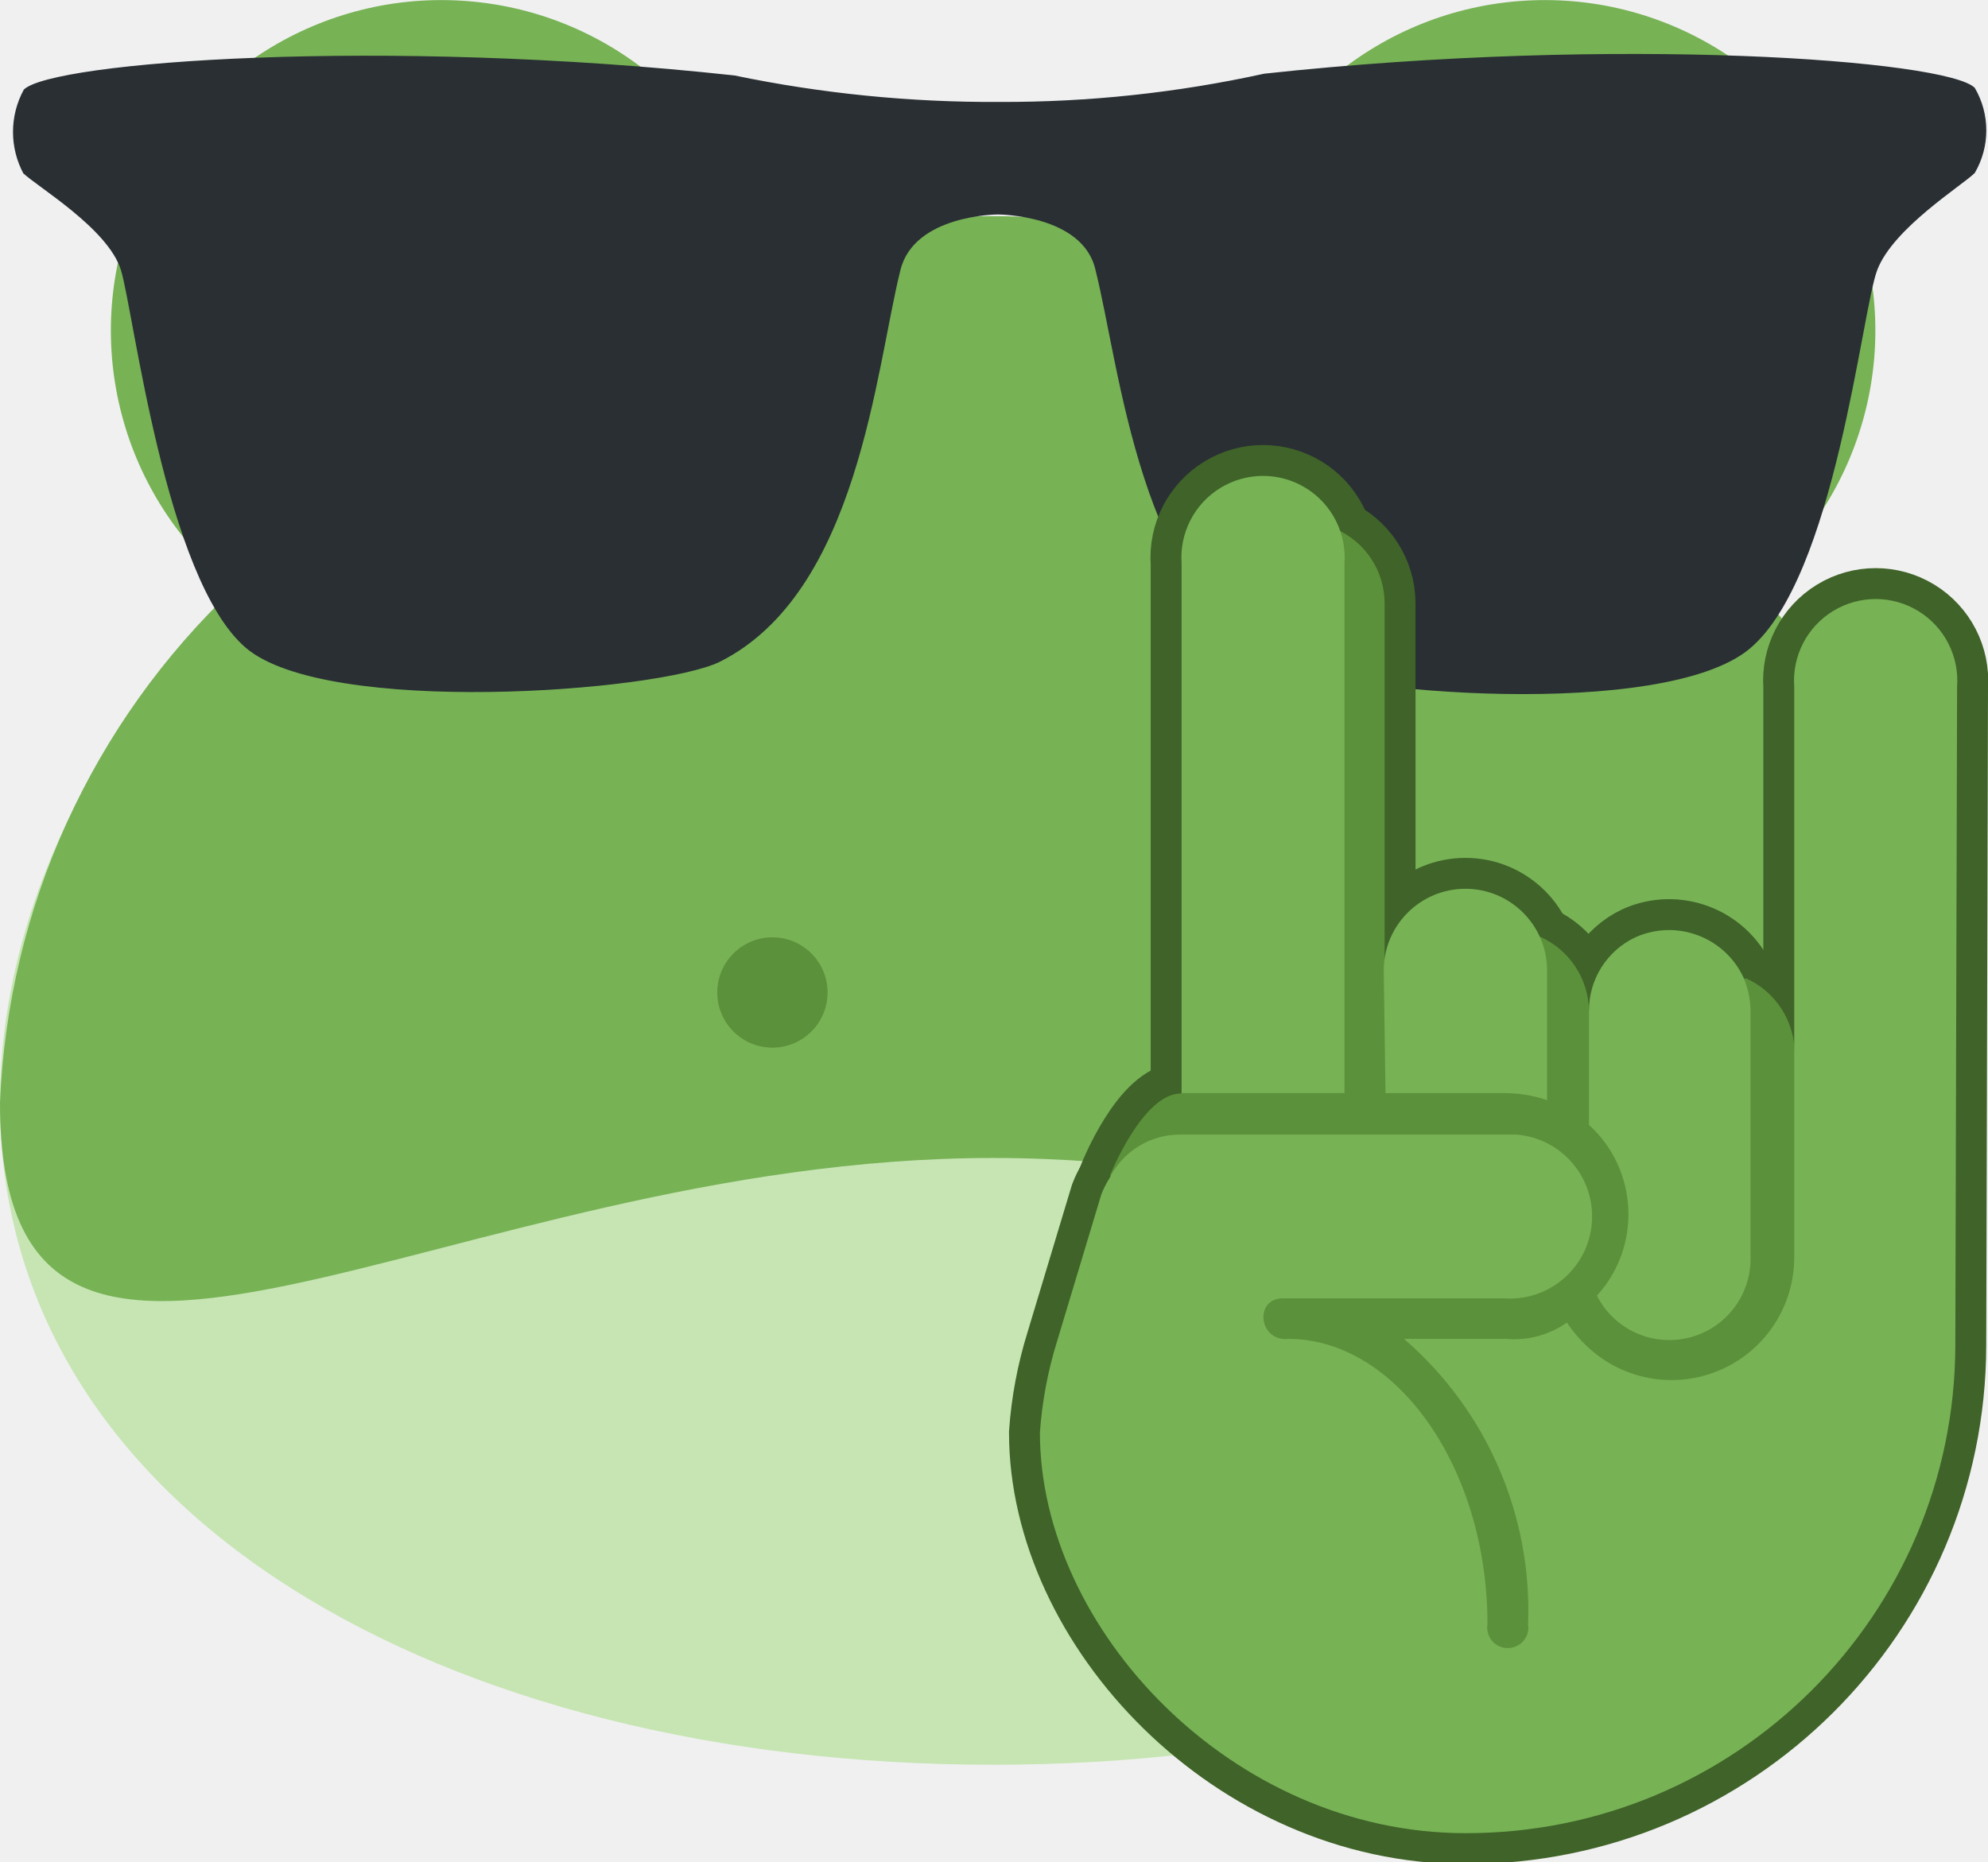
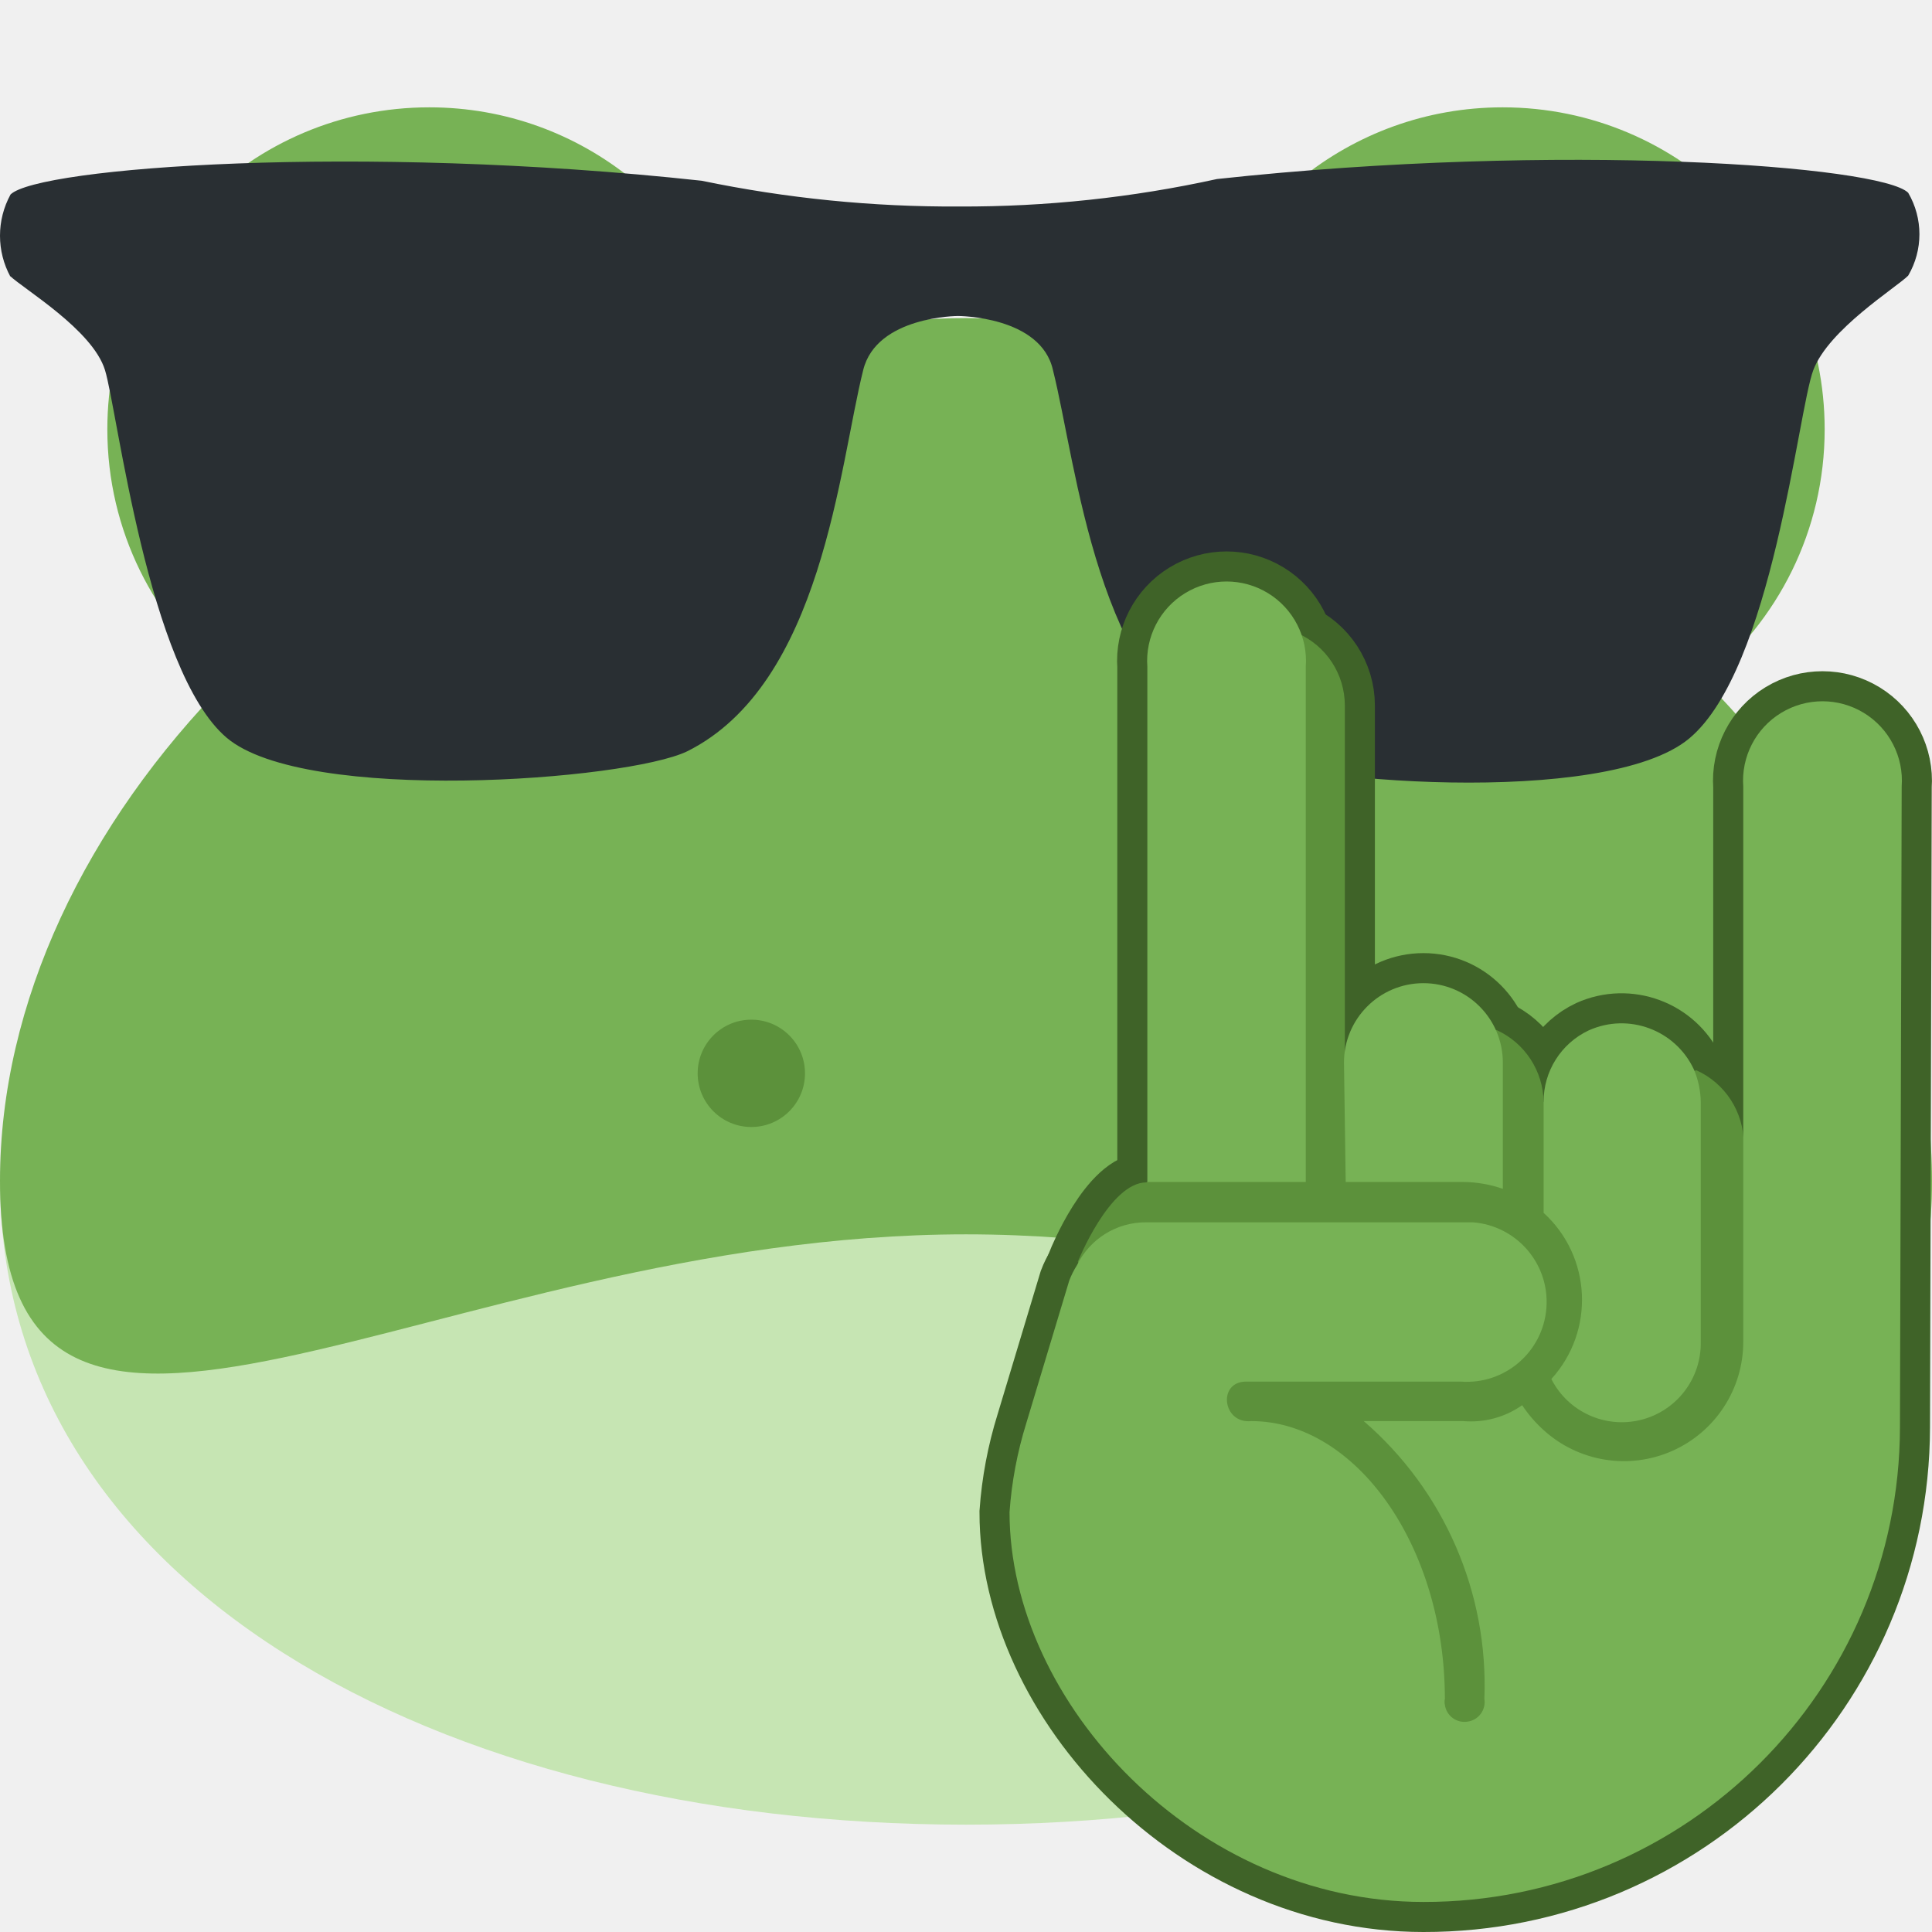
- <svg xmlns="http://www.w3.org/2000/svg" viewBox="0 0 45.04 42.19">
-   <defs>
-     <style>.cls-1,.cls-9{fill:none;}.cls-2{clip-path:url(#clip-path);}.cls-3{fill:#c6e5b3;}.cls-4{fill:#77b255;}.cls-5{fill:#fff;}.cls-6,.cls-8{fill:#292f33;}.cls-7{fill:#5c913b;}.cls-8{fill-rule:evenodd;}.cls-9{stroke:#3f6328;stroke-miterlimit:10;stroke-width:1.4px;}</style>
+ <svg xmlns="http://www.w3.org/2000/svg" viewBox="0 0 45 45" version="1.1" id="svg51" width="45" height="45">
+   <defs id="defs7">
+     <style id="style2">.cls-1,.cls-9{fill:none;}.cls-2{clip-path:url(#clip-path);}.cls-3{fill:#c6e5b3;}.cls-4{fill:#77b255;}.cls-5{fill:#fff;}.cls-6,.cls-8{fill:#292f33;}.cls-7{fill:#5c913b;}.cls-8{fill-rule:evenodd;}.cls-9{stroke:#3f6328;stroke-miterlimit:10;stroke-width:1.4px;}</style>
    <clipPath id="clip-path" transform="translate(0 -2.51)">
-       <rect class="cls-1" width="45" height="45" />
+       <rect class="cls-1" width="45" height="45" id="rect4" x="0" y="0" />
    </clipPath>
  </defs>
  <g id="Ebene_2" data-name="Ebene 2">
    <g id="Ebene_1-2" data-name="Ebene 1">
-       <g id="g10">
-         <g id="g12">
-           <g class="cls-2">
-             <g id="g14">
-               <g id="g20">
-                 <path id="path22" class="cls-3" d="M45,27.5c0,9.32-10.07,15-22.5,15S0,36.82,0,27.5,10.07,8.75,22.5,8.75,45,18.18,45,27.5" transform="translate(0 -2.51)" />
-               </g>
-               <g id="g24">
-                 <path id="path26" class="cls-4" d="M39.69,15.84a7.49,7.49,0,1,0-12-7.48,14.62,14.62,0,0,0-10.38,0,7.49,7.49,0,1,0-12,7.48A17,17,0,0,0,0,27.5c0,9.32,10.07,1.25,22.5,1.25S45,36.82,45,27.5a17,17,0,0,0-5.31-11.66" transform="translate(0 -2.51)" />
-               </g>
-               <g id="g28">
-                 <path id="path30" class="cls-5" d="M13.75,9.38A4.38,4.38,0,1,1,9.37,5h0a4.37,4.37,0,0,1,4.37,4.37h0" transform="translate(0 -2.51)" />
-               </g>
-               <g id="g32">
-                 <path id="path34" class="cls-6" d="M11.25,9.38A1.88,1.88,0,1,1,9.37,7.5h0a1.87,1.87,0,0,1,1.87,1.87h0" transform="translate(0 -2.51)" />
-               </g>
-               <g id="g36">
-                 <path id="path38" class="cls-5" d="M40,9.38A4.38,4.38,0,1,1,35.62,5,4.38,4.38,0,0,1,40,9.38h0" transform="translate(0 -2.51)" />
-               </g>
-               <g id="g40">
-                 <path id="path42" class="cls-6" d="M37.5,9.38A1.88,1.88,0,1,1,35.62,7.5,1.88,1.88,0,0,1,37.5,9.38h0" transform="translate(0 -2.51)" />
-               </g>
-               <g id="g44">
-                 <path id="path46" class="cls-7" d="M18.75,25a1.25,1.25,0,1,1-1.25-1.25A1.25,1.25,0,0,1,18.75,25" transform="translate(0 -2.51)" />
-               </g>
-               <g id="g48">
-                 <path id="path50" class="cls-7" d="M28.75,25a1.25,1.25,0,1,1-1.25-1.25A1.25,1.25,0,0,1,28.75,25" transform="translate(0 -2.51)" />
-               </g>
-             </g>
-           </g>
+       <g id="g987">
+         <path id="path22" style="fill:#c6e5b3;fill-opacity:1;fill-rule:nonzero;stroke:none;stroke-width:1.25" d="m 45,27.5 c 0,9.32 -10.074,15 -22.5,15 -12.426,0 -22.5,-5.68 -22.5,-15 h 45" />
+         <path id="path26" style="fill:#77b255;fill-opacity:1;fill-rule:nonzero;stroke:none;stroke-width:1.25" d="M 39.694,15.845 C 41.404,14.47 42.5,12.364 42.5,10 42.5,5.859 39.142,2.5 35,2.5 31.424,2.5 28.438,5.006 27.688,8.356 26.076,7.753 24.332,7.409 22.5,7.409 c -1.831,0 -3.576,0.344 -5.186,0.948 C 16.562,5.006 13.576,2.5 10,2.5 5.859,2.5 2.5,5.859 2.5,10 c 0,2.364 1.097,4.47 2.806,5.845 C 2,19.195 0,23.356 0,27.5 c 0,9.32 10.074,1.25 22.5,1.25 12.428,0 22.5,8.07 22.5,-1.25 0,-4.144 -1.999,-8.305 -5.306,-11.655" />
+         <path id="path30" style="fill:#ffffff;fill-opacity:1;fill-rule:nonzero;stroke:none;stroke-width:1.25" d="m 13.75,9.375 c 0,2.416 -1.959,4.375 -4.375,4.375 -2.416,0 -4.375,-1.959 -4.375,-4.375 0,-2.416 1.959,-4.375 4.375,-4.375 2.416,0 4.375,1.959 4.375,4.375" />
+         <path id="path34" style="fill:#292f33;fill-opacity:1;fill-rule:nonzero;stroke:none;stroke-width:1.25" d="m 11.25,9.375 c 0,1.036 -0.839,1.875 -1.875,1.875 -1.036,0 -1.875,-0.839 -1.875,-1.875 0,-1.036 0.839,-1.875 1.875,-1.875 1.036,0 1.875,0.839 1.875,1.875" />
+         <path id="path38" style="fill:#ffffff;fill-opacity:1;fill-rule:nonzero;stroke:none;stroke-width:1.25" d="m 40,9.375 c 0,2.416 -1.958,4.375 -4.375,4.375 -2.417,0 -4.375,-1.959 -4.375,-4.375 0,-2.416 1.958,-4.375 4.375,-4.375 2.417,0 4.375,1.959 4.375,4.375" />
+         <path id="path42" style="fill:#292f33;fill-opacity:1;fill-rule:nonzero;stroke:none;stroke-width:1.25" d="m 37.5,9.375 c 0,1.036 -0.84,1.875 -1.875,1.875 -1.035,0 -1.875,-0.839 -1.875,-1.875 0,-1.036 0.84,-1.875 1.875,-1.875 1.035,0 1.875,0.839 1.875,1.875" />
+         <path id="path46" style="fill:#5c913b;fill-opacity:1;fill-rule:nonzero;stroke:none;stroke-width:1.25" d="m 18.75,25 c 0,0.691 -0.56,1.25 -1.25,1.25 -0.69,0 -1.25,-0.559 -1.25,-1.25 0,-0.691 0.56,-1.25 1.25,-1.25 0.69,0 1.25,0.559 1.25,1.25" />
+         <path id="path50" style="fill:#5c913b;fill-opacity:1;fill-rule:nonzero;stroke:none;stroke-width:1.25" d="m 28.75,25 c 0,0.691 -0.559,1.25 -1.25,1.25 -0.691,0 -1.25,-0.559 -1.25,-1.25 0,-0.691 0.559,-1.25 1.25,-1.25 0.691,0 1.25,0.559 1.25,1.25" />
+       </g>
+       <g id="g14-2" transform="translate(-0.294537,2.5)">
+         <g id="g20-2">
+           <path id="path22-7" class="cls-8" d="m 0.52,6.43 c 0.32,0.31 1.93,1.26 2.22,2.2 0.29,0.94 1,7 2.83,8.56 1.83,1.56 9.32,1 10.73,0.32 3.15,-1.57 3.54,-6.65 4.1,-8.88 0.31,-1.26 2.21,-1.26 2.21,-1.26 0,0 1.93,0 2.21,1.26 0.56,2.23 1,7.32 4.09,8.89 1.42,0.7 8.79,1.31 10.73,-0.31 1.94,-1.62 2.53,-7.63 2.89,-8.58 0.36,-0.95 1.93,-1.92 2.21,-2.2 a 1.91,1.91 0 0 0 0,-1.93 C 44.11,3.87 36.66,3.31 28.64,4.18 a 27.49,27.49 0 0 1 -6,0.64 28.74,28.74 0 0 1 -6,-0.6 C 8.64,3.35 1.18,3.91 0.54,4.54 a 2,2 0 0 0 0,1.92" transform="translate(0,-2.51)" />
        </g>
      </g>
-       <g id="g14-2">
-         <g id="g20-2">
-           <path id="path22-7" class="cls-8" d="M.52,6.43c.32.31,1.93,1.26,2.22,2.2s1,7,2.83,8.56,9.32,1,10.73.32c3.15-1.57,3.54-6.65,4.1-8.88.31-1.26,2.21-1.26,2.21-1.26s1.93,0,2.21,1.26c.56,2.23,1,7.32,4.09,8.89,1.42.7,8.79,1.31,10.73-.31s2.53-7.63,2.89-8.58,1.93-1.92,2.21-2.2a1.91,1.91,0,0,0,0-1.93c-.63-.63-8.08-1.19-16.1-.32a27.49,27.49,0,0,1-6,.64,28.74,28.74,0,0,1-6-.6c-8-.87-15.46-.31-16.1.32a2,2,0,0,0,0,1.92" transform="translate(0 -2.51)" />
-         </g>
+       <g id="g997" transform="matrix(0.9999936,0,0,1.000002,-0.0458494,2.7599)" style="stroke-width:1">
+         <path class="cls-9" d="m 34.12,40.81 7.54,-7 -1,-7.43 a 1.87,1.87 0 0 0 -1.1,-1.7 L 36,25.42 a 1.87,1.87 0 0 0 -1.1,-1.68 l -3.43,0.74 h -0.1 v -8.3 a 1.84,1.84 0 0 0 -1.1,-1.68 l -3.34,12.64 -0.18,0.15 c -0.86,0 -1.6,1.85 -1.6,1.85 v 0 z" transform="translate(0,-2.51)" id="path33" />
+         <path class="cls-9" d="m 36,28 a 2.74,2.74 0 0 1 0.18,3.87 v 0 A 1.84,1.84 0 0 0 39.66,31 V 25.42 A 2,2 0 0 0 39.5,24.66 1.86,1.86 0 0 0 37.05,23.75 1.83,1.83 0 0 0 36,25.42 Z" transform="translate(0,-2.51)" id="path35" />
+         <path class="cls-9" d="m 44.34,18.07 a 1.85,1.85 0 1 0 -3.69,0 v 0 V 31 A 2.78,2.78 0 0 1 36,33.06 3.07,3.07 0 0 1 35.5,32.48 v 0 a 2.07,2.07 0 0 1 -1.37,0.37 h -2.32 a 8.13,8.13 0 0 1 2.81,6.47 0.46,0.46 0 0 1 -0.39,0.53 0.46,0.46 0 0 1 -0.53,-0.39 0.33,0.33 0 0 1 0,-0.14 c 0,-3.57 -2.08,-6.47 -4.51,-6.47 -0.67,0.07 -0.79,-0.92 -0.12,-0.92 h 5 a 1.86,1.86 0 0 0 0.28,-3.71 h -7.62 a 1.78,1.78 0 0 0 -1.6,1 2,2 0 0 0 -0.18,0.36 l -1,3.32 a 9.12,9.12 0 0 0 -0.39,2.07 c 0,4.45 4.35,9.08 9.64,9.08 A 11.08,11.08 0 0 0 44.3,32.99 v 0 z" transform="translate(0,-2.51)" id="path37" />
+         <path class="cls-9" d="m 31.39,27.28 h 2.73 a 2.93,2.93 0 0 1 0.93,0.16 V 24.5 a 1.85,1.85 0 0 0 -3.7,0 z m -0.93,0 v -12 a 1.85,1.85 0 1 0 -3.69,0 v 12 z" transform="translate(0,-2.51)" id="path39" />
+         <path class="cls-7" d="m 34.12,40.81 7.54,-7 -1,-7.43 a 1.87,1.87 0 0 0 -1.1,-1.7 L 36,25.42 a 1.87,1.87 0 0 0 -1.1,-1.68 l -3.43,0.74 h -0.1 v -8.3 a 1.84,1.84 0 0 0 -1.1,-1.68 l -3.34,12.64 -0.18,0.15 c -0.86,0 -1.6,1.85 -1.6,1.85 v 0 z" transform="translate(0,-2.51)" id="path41" style="stroke-width:1" />
+         <path class="cls-4" d="m 36,28 a 2.74,2.74 0 0 1 0.18,3.87 v 0 A 1.84,1.84 0 0 0 39.66,31 V 25.42 A 2,2 0 0 0 39.5,24.66 1.86,1.86 0 0 0 37.05,23.75 1.83,1.83 0 0 0 36,25.42 Z" transform="translate(0,-2.51)" id="path43" style="stroke-width:1" />
+         <path class="cls-4" d="m 44.34,18.07 a 1.85,1.85 0 1 0 -3.69,0 v 0 V 31 A 2.78,2.78 0 0 1 36,33.06 3.07,3.07 0 0 1 35.5,32.48 v 0 a 2.07,2.07 0 0 1 -1.37,0.37 h -2.32 a 8.13,8.13 0 0 1 2.81,6.47 0.46,0.46 0 0 1 -0.39,0.53 0.46,0.46 0 0 1 -0.53,-0.39 0.33,0.33 0 0 1 0,-0.14 c 0,-3.57 -2.08,-6.47 -4.51,-6.47 -0.67,0.07 -0.79,-0.92 -0.12,-0.92 h 5 a 1.86,1.86 0 0 0 0.28,-3.71 h -7.62 a 1.78,1.78 0 0 0 -1.6,1 2,2 0 0 0 -0.18,0.36 l -1,3.32 a 9.12,9.12 0 0 0 -0.39,2.07 c 0,4.45 4.35,9.08 9.64,9.08 A 11.08,11.08 0 0 0 44.3,32.99 v 0 z" transform="translate(0,-2.51)" id="path45" style="stroke-width:1" />
+         <path class="cls-4" d="m 31.39,27.28 h 2.73 a 2.93,2.93 0 0 1 0.93,0.16 V 24.5 a 1.85,1.85 0 0 0 -3.7,0 z m -0.93,0 v -12 a 1.85,1.85 0 1 0 -3.69,0 v 12 z" transform="translate(0,-2.51)" id="path47" style="stroke-width:1" />
      </g>
-       <path class="cls-9" d="M34.12,40.81l7.54-7-1-7.43a1.87,1.87,0,0,0-1.1-1.7L36,25.42a1.87,1.87,0,0,0-1.1-1.68l-3.43.74h-.1v-8.3a1.84,1.84,0,0,0-1.1-1.68L26.93,27.14l-.18.15c-.86,0-1.6,1.85-1.6,1.85h0Z" transform="translate(0 -2.51)" />
-       <path class="cls-9" d="M36,28a2.74,2.74,0,0,1,.18,3.87h0A1.84,1.84,0,0,0,39.66,31V25.42a2,2,0,0,0-.16-.76,1.86,1.86,0,0,0-2.45-.91A1.83,1.83,0,0,0,36,25.42Z" transform="translate(0 -2.51)" />
-       <path class="cls-9" d="M44.34,18.07a1.85,1.85,0,1,0-3.69,0h0V31A2.78,2.78,0,0,1,36,33.06a3.07,3.07,0,0,1-.5-.58h0a2.07,2.07,0,0,1-1.37.37H31.81a8.13,8.13,0,0,1,2.81,6.47.46.46,0,0,1-.39.53.46.46,0,0,1-.53-.39.33.33,0,0,1,0-.14c0-3.57-2.08-6.47-4.51-6.47-.67.07-.79-.92-.12-.92h5a1.86,1.86,0,0,0,.28-3.71H26.73a1.78,1.78,0,0,0-1.6,1,2,2,0,0,0-.18.36l-1,3.32a9.12,9.12,0,0,0-.39,2.07c0,4.45,4.35,9.08,9.64,9.08a11.08,11.08,0,0,0,11.1-11.06v0Z" transform="translate(0 -2.51)" />
-       <path class="cls-9" d="M31.39,27.28h2.73a2.93,2.93,0,0,1,.93.16V24.5a1.85,1.85,0,0,0-3.7,0Zm-.93,0v-12a1.85,1.85,0,1,0-3.69,0v12Z" transform="translate(0 -2.51)" />
-       <path class="cls-7" d="M34.12,40.81l7.54-7-1-7.43a1.87,1.87,0,0,0-1.1-1.7L36,25.42a1.87,1.87,0,0,0-1.1-1.68l-3.43.74h-.1v-8.3a1.84,1.84,0,0,0-1.1-1.68L26.93,27.14l-.18.15c-.86,0-1.6,1.85-1.6,1.85h0Z" transform="translate(0 -2.51)" />
-       <path class="cls-4" d="M36,28a2.74,2.74,0,0,1,.18,3.87h0A1.84,1.84,0,0,0,39.66,31V25.42a2,2,0,0,0-.16-.76,1.86,1.86,0,0,0-2.45-.91A1.83,1.83,0,0,0,36,25.42Z" transform="translate(0 -2.51)" />
-       <path class="cls-4" d="M44.34,18.07a1.85,1.85,0,1,0-3.69,0h0V31A2.78,2.78,0,0,1,36,33.06a3.07,3.07,0,0,1-.5-.58h0a2.07,2.07,0,0,1-1.37.37H31.81a8.13,8.13,0,0,1,2.81,6.47.46.46,0,0,1-.39.53.46.46,0,0,1-.53-.39.33.33,0,0,1,0-.14c0-3.57-2.08-6.47-4.51-6.47-.67.07-.79-.92-.12-.92h5a1.86,1.86,0,0,0,.28-3.71H26.73a1.78,1.78,0,0,0-1.6,1,2,2,0,0,0-.18.36l-1,3.32a9.12,9.12,0,0,0-.39,2.07c0,4.45,4.35,9.08,9.64,9.08a11.08,11.08,0,0,0,11.1-11.06v0Z" transform="translate(0 -2.51)" />
-       <path class="cls-4" d="M31.39,27.28h2.73a2.93,2.93,0,0,1,.93.16V24.5a1.85,1.85,0,0,0-3.7,0Zm-.93,0v-12a1.85,1.85,0,1,0-3.69,0v12Z" transform="translate(0 -2.51)" />
    </g>
  </g>
</svg>
